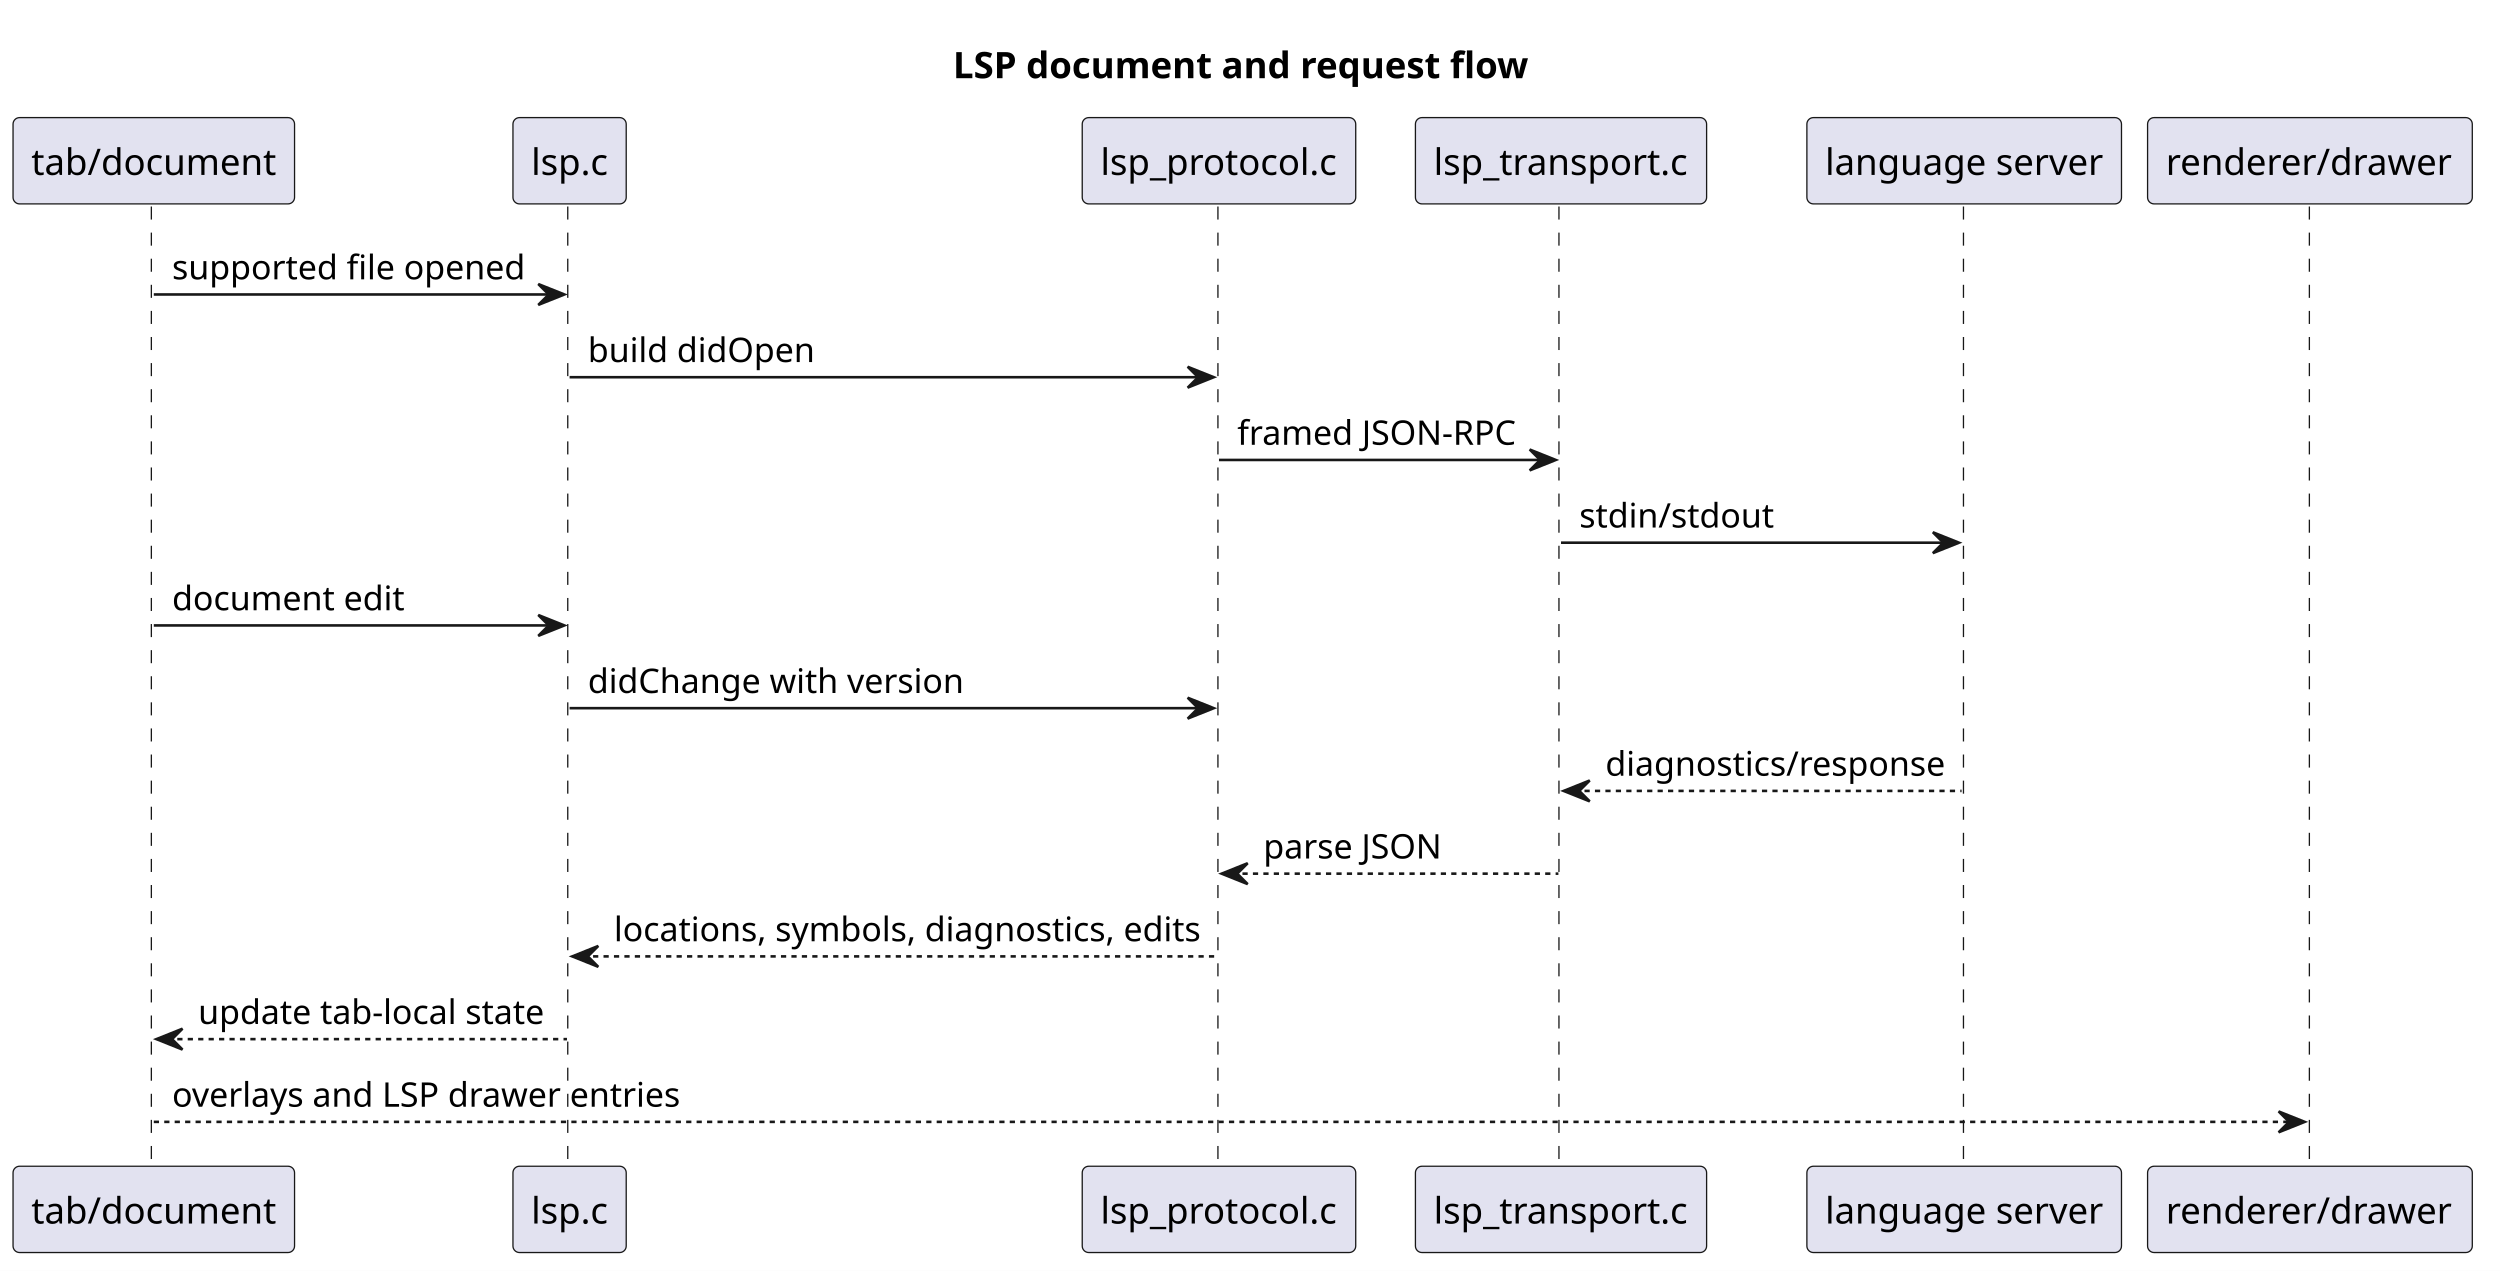
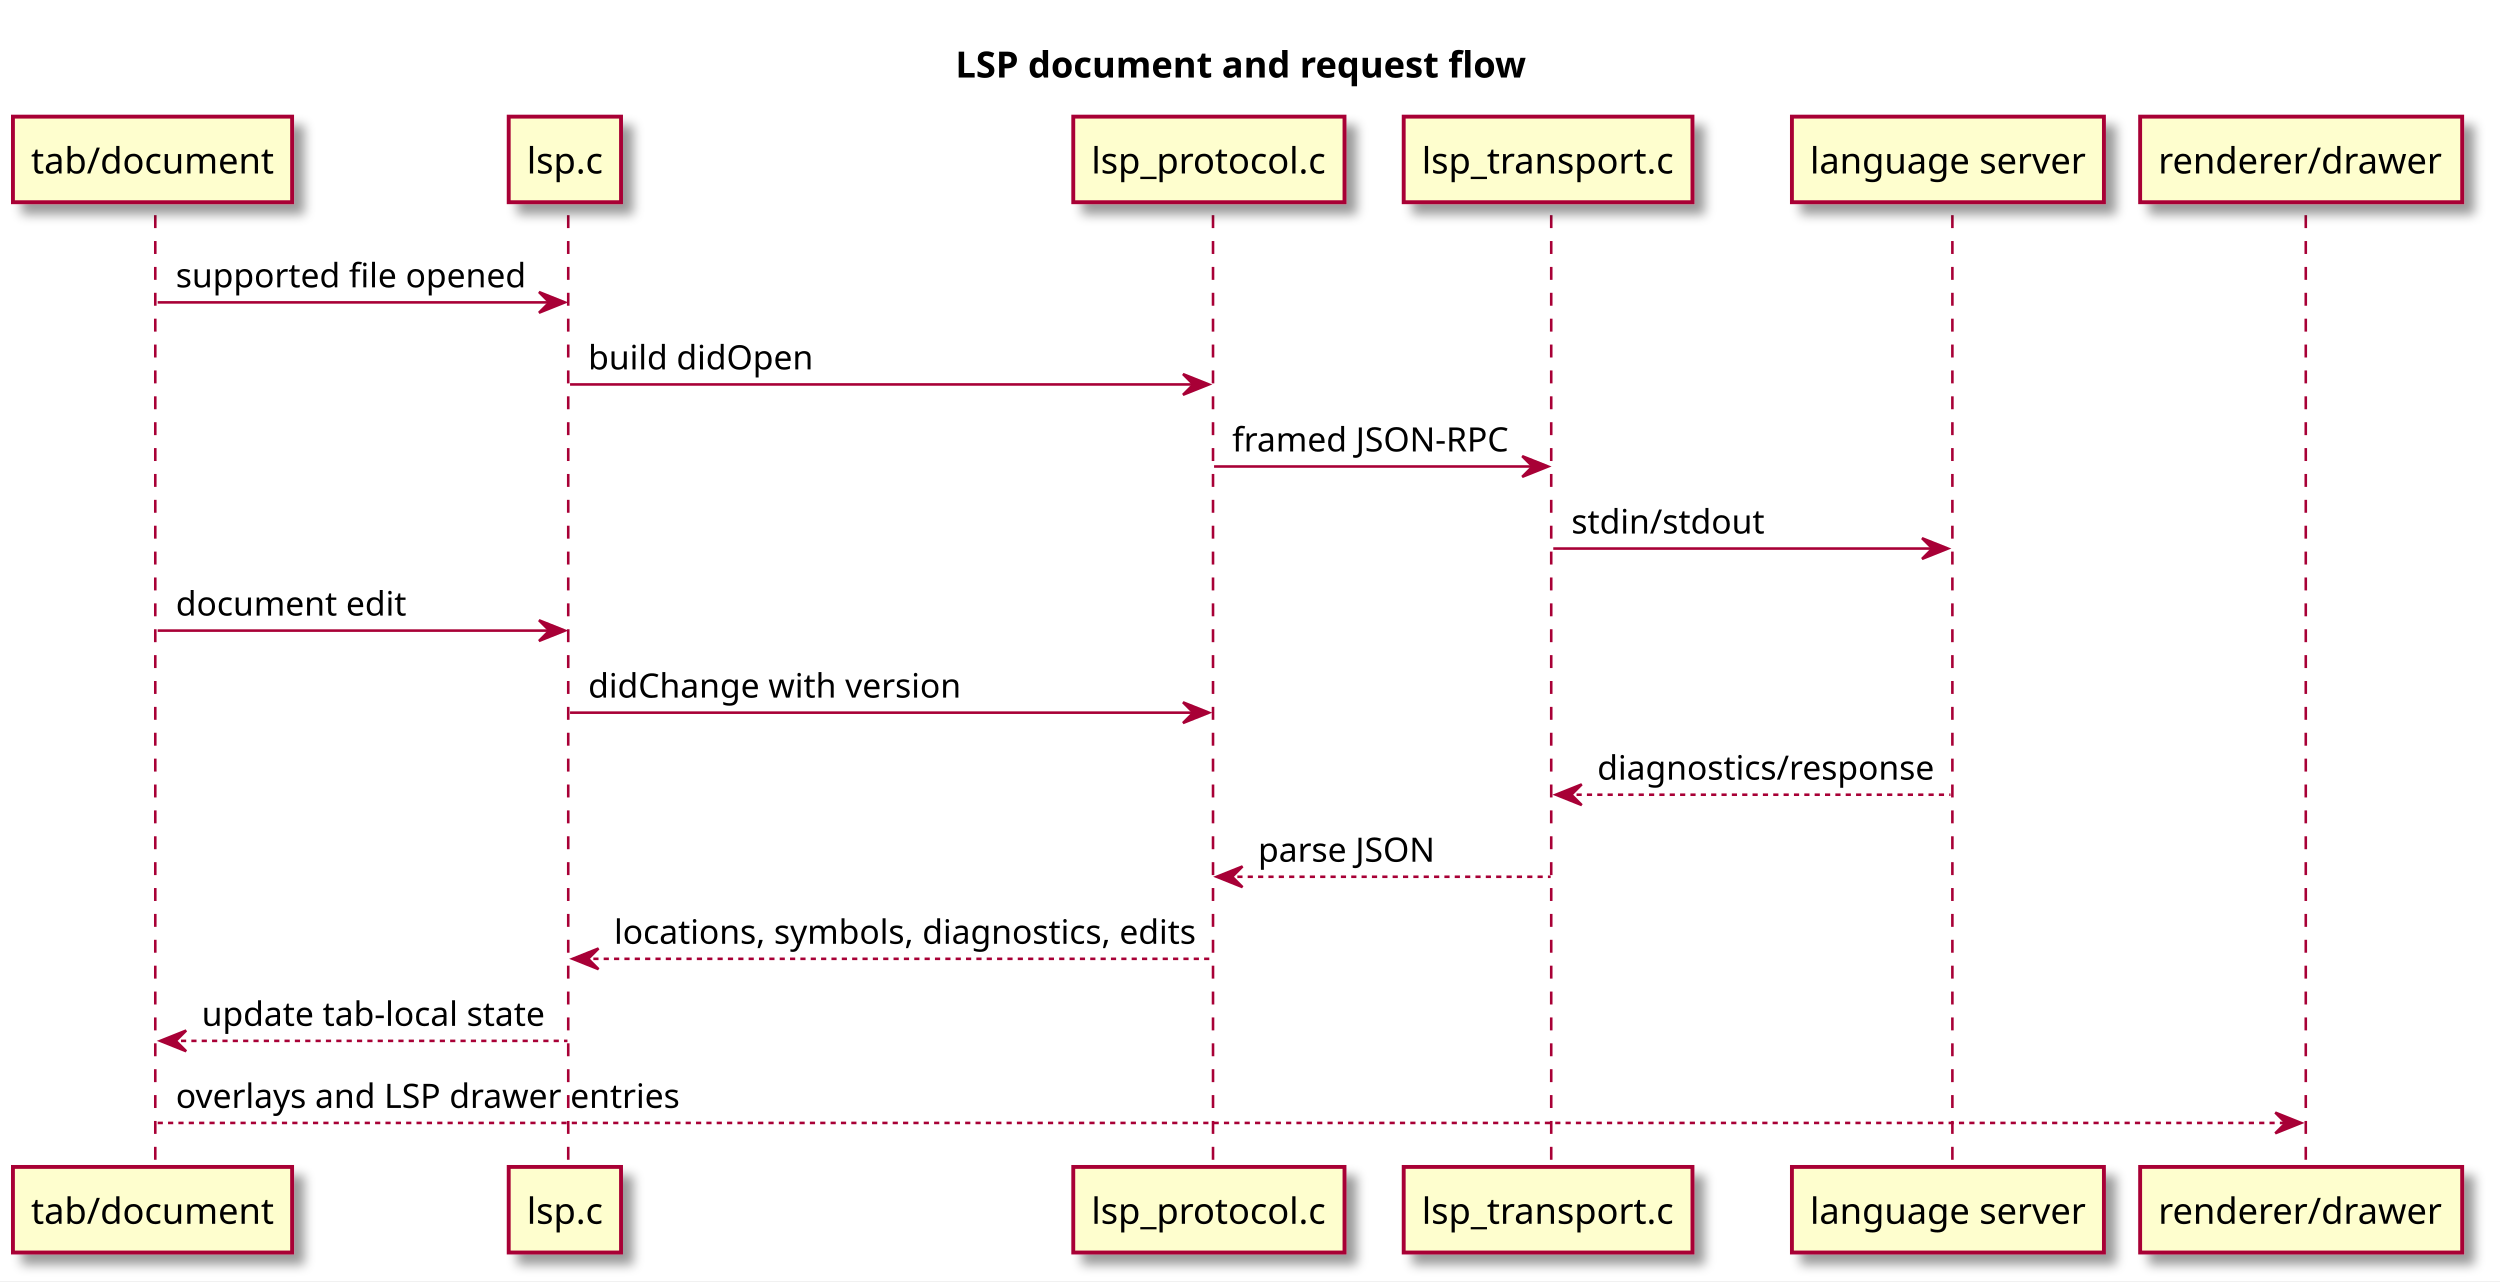
- <svg xmlns="http://www.w3.org/2000/svg" contentStyleType="text/css" data-diagram-type="SEQUENCE" height="487px" preserveAspectRatio="none" style="width:958px;height:487px;background:#FFFFFF;" version="1.1" viewBox="0 0 958 487" width="958px" zoomAndPan="magnify">
-   <defs />
+ <svg xmlns="http://www.w3.org/2000/svg" contentStyleType="text/css" data-diagram-type="SEQUENCE" height="495px" preserveAspectRatio="none" style="width:966px;height:495px;background:#FFFFFF;" version="1.1" viewBox="0 0 966 495" width="966px" zoomAndPan="magnify">
+   <defs>
+     <filter height="300%" id="f1tqmcnivqule9" width="300%" x="-1" y="-1">
+       <feGaussianBlur result="blurOut" stdDeviation="2" />
+       <feColorMatrix in="blurOut" result="blurOut2" type="matrix" values="0 0 0 0 0 0 0 0 0 0 0 0 0 0 0 0 0 0 .4 0" />
+       <feOffset dx="4" dy="4" in="blurOut2" result="blurOut3" />
+       <feBlend in="SourceGraphic" in2="blurOut3" mode="normal" />
+     </filter>
+   </defs>
  <rect width="100%" height="100%" fill="#FFFFFF" />
  <g>
-     <g class="title" data-source-line="2">
-       <text fill="#000000" font-family="sans-serif" font-size="14" font-weight="700" lengthAdjust="spacing" textLength="221.045" x="365.169" y="29.966">LSP document and request flow</text>
+     <g class="title" data-source-line="3">
+       <text fill="#000000" font-family="sans-serif" font-size="14" font-weight="700" lengthAdjust="spacing" textLength="221.045" x="369.169" y="29.966">LSP document and request flow</text>
    </g>
-     <g class="participant-lifeline" data-entity-uid="part1" data-qualified-name="tab" data-source-line="4" id="part1-lifeline">
+     <g class="participant-lifeline" data-entity-uid="part1" data-qualified-name="tab" data-source-line="5" id="part1-lifeline">
      <g>
-         <rect fill="#000000" fill-opacity="0" height="368.766" width="8" x="54.935" y="79.136" />
-         <line style="stroke:#181818;stroke-width:0.5;stroke-dasharray:5,5;" x1="58" x2="58" y1="79.136" y2="447.902" />
+         <rect fill="#000000" fill-opacity="0" height="368.766" width="8" x="56.935" y="83.136" />
+         <line style="stroke:#A80036;stroke-width:1;stroke-dasharray:5,5;" x1="60" x2="60" y1="83.136" y2="451.902" />
      </g>
    </g>
-     <g class="participant-lifeline" data-entity-uid="part2" data-qualified-name="lsp" data-source-line="5" id="part2-lifeline">
+     <g class="participant-lifeline" data-entity-uid="part2" data-qualified-name="lsp" data-source-line="6" id="part2-lifeline">
      <g>
-         <rect fill="#000000" fill-opacity="0" height="368.766" width="8" x="214.265" y="79.136" />
-         <line style="stroke:#181818;stroke-width:0.5;stroke-dasharray:5,5;" x1="217.565" x2="217.565" y1="79.136" y2="447.902" />
+         <rect fill="#000000" fill-opacity="0" height="368.766" width="8" x="216.265" y="83.136" />
+         <line style="stroke:#A80036;stroke-width:1;stroke-dasharray:5,5;" x1="219.565" x2="219.565" y1="83.136" y2="451.902" />
      </g>
    </g>
-     <g class="participant-lifeline" data-entity-uid="part3" data-qualified-name="protocol" data-source-line="6" id="part3-lifeline">
+     <g class="participant-lifeline" data-entity-uid="part3" data-qualified-name="protocol" data-source-line="7" id="part3-lifeline">
      <g>
-         <rect fill="#000000" fill-opacity="0" height="368.766" width="8" x="463.113" y="79.136" />
-         <line style="stroke:#181818;stroke-width:0.5;stroke-dasharray:5,5;" x1="466.711" x2="466.711" y1="79.136" y2="447.902" />
+         <rect fill="#000000" fill-opacity="0" height="368.766" width="8" x="465.113" y="83.136" />
+         <line style="stroke:#A80036;stroke-width:1;stroke-dasharray:5,5;" x1="468.711" x2="468.711" y1="83.136" y2="451.902" />
      </g>
    </g>
-     <g class="participant-lifeline" data-entity-uid="part4" data-qualified-name="transport" data-source-line="7" id="part4-lifeline">
+     <g class="participant-lifeline" data-entity-uid="part4" data-qualified-name="transport" data-source-line="8" id="part4-lifeline">
      <g>
-         <rect fill="#000000" fill-opacity="0" height="368.766" width="8" x="594.181" y="79.136" />
-         <line style="stroke:#181818;stroke-width:0.5;stroke-dasharray:5,5;" x1="597.391" x2="597.391" y1="79.136" y2="447.902" />
+         <rect fill="#000000" fill-opacity="0" height="368.766" width="8" x="596.181" y="83.136" />
+         <line style="stroke:#A80036;stroke-width:1;stroke-dasharray:5,5;" x1="599.391" x2="599.391" y1="83.136" y2="451.902" />
      </g>
    </g>
-     <g class="participant-lifeline" data-entity-uid="part5" data-qualified-name="server" data-source-line="8" id="part5-lifeline">
+     <g class="participant-lifeline" data-entity-uid="part5" data-qualified-name="server" data-source-line="9" id="part5-lifeline">
      <g>
-         <rect fill="#000000" fill-opacity="0" height="368.766" width="8" x="748.675" y="79.136" />
-         <line style="stroke:#181818;stroke-width:0.5;stroke-dasharray:5,5;" x1="752.399" x2="752.399" y1="79.136" y2="447.902" />
+         <rect fill="#000000" fill-opacity="0" height="368.766" width="8" x="750.675" y="83.136" />
+         <line style="stroke:#A80036;stroke-width:1;stroke-dasharray:5,5;" x1="754.399" x2="754.399" y1="83.136" y2="451.902" />
      </g>
    </g>
-     <g class="participant-lifeline" data-entity-uid="part6" data-qualified-name="ui" data-source-line="9" id="part6-lifeline">
+     <g class="participant-lifeline" data-entity-uid="part6" data-qualified-name="ui" data-source-line="10" id="part6-lifeline">
      <g>
-         <rect fill="#000000" fill-opacity="0" height="368.766" width="8" x="881.168" y="79.136" />
-         <line style="stroke:#181818;stroke-width:0.5;stroke-dasharray:5,5;" x1="884.952" x2="884.952" y1="79.136" y2="447.902" />
+         <rect fill="#000000" fill-opacity="0" height="368.766" width="8" x="887.168" y="83.136" />
+         <line style="stroke:#A80036;stroke-width:1;stroke-dasharray:5,5;" x1="890.952" x2="890.952" y1="83.136" y2="451.902" />
      </g>
    </g>
-     <g class="participant participant-head" data-entity-uid="part1" data-qualified-name="tab" data-source-line="4" id="part1-head">
-       <rect fill="#E2E2F0" height="33.068" rx="2.5" ry="2.5" style="stroke:#181818;stroke-width:0.5;" width="107.87" x="5" y="45.068" />
+     <g class="participant participant-head" data-entity-uid="part1" data-qualified-name="tab" data-source-line="5" id="part1-head">
+       <rect fill="#FEFECE" filter="url(#f1tqmcnivqule9)" height="33.068" style="stroke:#A80036;stroke-width:1.5;" width="107.87" x="5" y="45.068" />
      <text fill="#000000" font-family="sans-serif" font-size="14" lengthAdjust="spacing" textLength="93.87" x="12" y="67.034">tab/document</text>
    </g>
-     <g class="participant participant-tail" data-entity-uid="part1" data-qualified-name="tab" data-source-line="4" id="part1-tail">
-       <rect fill="#E2E2F0" height="33.068" rx="2.5" ry="2.5" style="stroke:#181818;stroke-width:0.5;" width="107.87" x="5" y="446.902" />
-       <text fill="#000000" font-family="sans-serif" font-size="14" lengthAdjust="spacing" textLength="93.87" x="12" y="468.868">tab/document</text>
+     <g class="participant participant-tail" data-entity-uid="part1" data-qualified-name="tab" data-source-line="5" id="part1-tail">
+       <rect fill="#FEFECE" filter="url(#f1tqmcnivqule9)" height="33.068" style="stroke:#A80036;stroke-width:1.5;" width="107.87" x="5" y="450.902" />
+       <text fill="#000000" font-family="sans-serif" font-size="14" lengthAdjust="spacing" textLength="93.87" x="12" y="472.868">tab/document</text>
    </g>
-     <g class="participant participant-head" data-entity-uid="part2" data-qualified-name="lsp" data-source-line="5" id="part2-head">
-       <rect fill="#E2E2F0" height="33.068" rx="2.5" ry="2.5" style="stroke:#181818;stroke-width:0.5;" width="43.4" x="196.565" y="45.068" />
+     <g class="participant participant-head" data-entity-uid="part2" data-qualified-name="lsp" data-source-line="6" id="part2-head">
+       <rect fill="#FEFECE" filter="url(#f1tqmcnivqule9)" height="33.068" style="stroke:#A80036;stroke-width:1.5;" width="43.4" x="196.565" y="45.068" />
      <text fill="#000000" font-family="sans-serif" font-size="14" lengthAdjust="spacing" textLength="29.4" x="203.565" y="67.034">lsp.c</text>
    </g>
-     <g class="participant participant-tail" data-entity-uid="part2" data-qualified-name="lsp" data-source-line="5" id="part2-tail">
-       <rect fill="#E2E2F0" height="33.068" rx="2.5" ry="2.5" style="stroke:#181818;stroke-width:0.5;" width="43.4" x="196.565" y="446.902" />
-       <text fill="#000000" font-family="sans-serif" font-size="14" lengthAdjust="spacing" textLength="29.4" x="203.565" y="468.868">lsp.c</text>
+     <g class="participant participant-tail" data-entity-uid="part2" data-qualified-name="lsp" data-source-line="6" id="part2-tail">
+       <rect fill="#FEFECE" filter="url(#f1tqmcnivqule9)" height="33.068" style="stroke:#A80036;stroke-width:1.5;" width="43.4" x="196.565" y="450.902" />
+       <text fill="#000000" font-family="sans-serif" font-size="14" lengthAdjust="spacing" textLength="29.4" x="203.565" y="472.868">lsp.c</text>
    </g>
-     <g class="participant participant-head" data-entity-uid="part3" data-qualified-name="protocol" data-source-line="6" id="part3-head">
-       <rect fill="#E2E2F0" height="33.068" rx="2.5" ry="2.5" style="stroke:#181818;stroke-width:0.5;" width="104.804" x="414.711" y="45.068" />
+     <g class="participant participant-head" data-entity-uid="part3" data-qualified-name="protocol" data-source-line="7" id="part3-head">
+       <rect fill="#FEFECE" filter="url(#f1tqmcnivqule9)" height="33.068" style="stroke:#A80036;stroke-width:1.5;" width="104.804" x="414.711" y="45.068" />
      <text fill="#000000" font-family="sans-serif" font-size="14" lengthAdjust="spacing" textLength="90.804" x="421.711" y="67.034">lsp_protocol.c</text>
    </g>
-     <g class="participant participant-tail" data-entity-uid="part3" data-qualified-name="protocol" data-source-line="6" id="part3-tail">
-       <rect fill="#E2E2F0" height="33.068" rx="2.5" ry="2.5" style="stroke:#181818;stroke-width:0.5;" width="104.804" x="414.711" y="446.902" />
-       <text fill="#000000" font-family="sans-serif" font-size="14" lengthAdjust="spacing" textLength="90.804" x="421.711" y="468.868">lsp_protocol.c</text>
+     <g class="participant participant-tail" data-entity-uid="part3" data-qualified-name="protocol" data-source-line="7" id="part3-tail">
+       <rect fill="#FEFECE" filter="url(#f1tqmcnivqule9)" height="33.068" style="stroke:#A80036;stroke-width:1.5;" width="104.804" x="414.711" y="450.902" />
+       <text fill="#000000" font-family="sans-serif" font-size="14" lengthAdjust="spacing" textLength="90.804" x="421.711" y="472.868">lsp_protocol.c</text>
    </g>
-     <g class="participant participant-head" data-entity-uid="part4" data-qualified-name="transport" data-source-line="7" id="part4-head">
-       <rect fill="#E2E2F0" height="33.068" rx="2.5" ry="2.5" style="stroke:#181818;stroke-width:0.5;" width="111.58" x="542.391" y="45.068" />
+     <g class="participant participant-head" data-entity-uid="part4" data-qualified-name="transport" data-source-line="8" id="part4-head">
+       <rect fill="#FEFECE" filter="url(#f1tqmcnivqule9)" height="33.068" style="stroke:#A80036;stroke-width:1.5;" width="111.58" x="542.391" y="45.068" />
      <text fill="#000000" font-family="sans-serif" font-size="14" lengthAdjust="spacing" textLength="97.58" x="549.391" y="67.034">lsp_transport.c</text>
    </g>
-     <g class="participant participant-tail" data-entity-uid="part4" data-qualified-name="transport" data-source-line="7" id="part4-tail">
-       <rect fill="#E2E2F0" height="33.068" rx="2.5" ry="2.5" style="stroke:#181818;stroke-width:0.5;" width="111.58" x="542.391" y="446.902" />
-       <text fill="#000000" font-family="sans-serif" font-size="14" lengthAdjust="spacing" textLength="97.58" x="549.391" y="468.868">lsp_transport.c</text>
+     <g class="participant participant-tail" data-entity-uid="part4" data-qualified-name="transport" data-source-line="8" id="part4-tail">
+       <rect fill="#FEFECE" filter="url(#f1tqmcnivqule9)" height="33.068" style="stroke:#A80036;stroke-width:1.5;" width="111.58" x="542.391" y="450.902" />
+       <text fill="#000000" font-family="sans-serif" font-size="14" lengthAdjust="spacing" textLength="97.58" x="549.391" y="472.868">lsp_transport.c</text>
    </g>
-     <g class="participant participant-head" data-entity-uid="part5" data-qualified-name="server" data-source-line="8" id="part5-head">
-       <rect fill="#E2E2F0" height="33.068" rx="2.5" ry="2.5" style="stroke:#181818;stroke-width:0.5;" width="120.554" x="692.399" y="45.068" />
+     <g class="participant participant-head" data-entity-uid="part5" data-qualified-name="server" data-source-line="9" id="part5-head">
+       <rect fill="#FEFECE" filter="url(#f1tqmcnivqule9)" height="33.068" style="stroke:#A80036;stroke-width:1.5;" width="120.554" x="692.399" y="45.068" />
      <text fill="#000000" font-family="sans-serif" font-size="14" lengthAdjust="spacing" textLength="106.554" x="699.399" y="67.034">language server</text>
    </g>
-     <g class="participant participant-tail" data-entity-uid="part5" data-qualified-name="server" data-source-line="8" id="part5-tail">
-       <rect fill="#E2E2F0" height="33.068" rx="2.5" ry="2.5" style="stroke:#181818;stroke-width:0.5;" width="120.554" x="692.399" y="446.902" />
-       <text fill="#000000" font-family="sans-serif" font-size="14" lengthAdjust="spacing" textLength="106.554" x="699.399" y="468.868">language server</text>
+     <g class="participant participant-tail" data-entity-uid="part5" data-qualified-name="server" data-source-line="9" id="part5-tail">
+       <rect fill="#FEFECE" filter="url(#f1tqmcnivqule9)" height="33.068" style="stroke:#A80036;stroke-width:1.5;" width="120.554" x="692.399" y="450.902" />
+       <text fill="#000000" font-family="sans-serif" font-size="14" lengthAdjust="spacing" textLength="106.554" x="699.399" y="472.868">language server</text>
    </g>
-     <g class="participant participant-head" data-entity-uid="part6" data-qualified-name="ui" data-source-line="9" id="part6-head">
-       <rect fill="#E2E2F0" height="33.068" rx="2.5" ry="2.5" style="stroke:#181818;stroke-width:0.5;" width="124.432" x="822.952" y="45.068" />
-       <text fill="#000000" font-family="sans-serif" font-size="14" lengthAdjust="spacing" textLength="110.432" x="829.952" y="67.034">renderer/drawer</text>
+     <g class="participant participant-head" data-entity-uid="part6" data-qualified-name="ui" data-source-line="10" id="part6-head">
+       <rect fill="#FEFECE" filter="url(#f1tqmcnivqule9)" height="33.068" style="stroke:#A80036;stroke-width:1.5;" width="124.432" x="826.952" y="45.068" />
+       <text fill="#000000" font-family="sans-serif" font-size="14" lengthAdjust="spacing" textLength="110.432" x="833.952" y="67.034">renderer/drawer</text>
    </g>
-     <g class="participant participant-tail" data-entity-uid="part6" data-qualified-name="ui" data-source-line="9" id="part6-tail">
-       <rect fill="#E2E2F0" height="33.068" rx="2.5" ry="2.5" style="stroke:#181818;stroke-width:0.5;" width="124.432" x="822.952" y="446.902" />
-       <text fill="#000000" font-family="sans-serif" font-size="14" lengthAdjust="spacing" textLength="110.432" x="829.952" y="468.868">renderer/drawer</text>
+     <g class="participant participant-tail" data-entity-uid="part6" data-qualified-name="ui" data-source-line="10" id="part6-tail">
+       <rect fill="#FEFECE" filter="url(#f1tqmcnivqule9)" height="33.068" style="stroke:#A80036;stroke-width:1.5;" width="124.432" x="826.952" y="450.902" />
+       <text fill="#000000" font-family="sans-serif" font-size="14" lengthAdjust="spacing" textLength="110.432" x="833.952" y="472.868">renderer/drawer</text>
    </g>
-     <g class="message" data-entity-1="part1" data-entity-2="part2" data-source-line="11" id="msg1">
-       <polygon fill="#181818" points="206.265,108.842,216.265,112.842,206.265,116.842,210.265,112.842" style="stroke:#181818;stroke-width:1;" />
-       <line style="stroke:#181818;stroke-width:1;" x1="58.935" x2="212.265" y1="112.842" y2="112.842" />
-       <text fill="#000000" font-family="sans-serif" font-size="13" lengthAdjust="spacing" textLength="135.33" x="65.935" y="107.033">supported file opened</text>
+     <g class="message" data-entity-1="part1" data-entity-2="part2" data-source-line="12" id="msg1">
+       <polygon fill="#A80036" points="208.265,112.842,218.265,116.842,208.265,120.842,212.265,116.842" style="stroke:#A80036;stroke-width:1;" />
+       <line style="stroke:#A80036;stroke-width:1;" x1="60.935" x2="214.265" y1="116.842" y2="116.842" />
+       <text fill="#000000" font-family="sans-serif" font-size="13" lengthAdjust="spacing" textLength="135.33" x="67.935" y="111.033">supported file opened</text>
    </g>
-     <g class="message" data-entity-1="part2" data-entity-2="part3" data-source-line="12" id="msg2">
-       <polygon fill="#181818" points="455.113,140.548,465.113,144.548,455.113,148.548,459.113,144.548" style="stroke:#181818;stroke-width:1;" />
-       <line style="stroke:#181818;stroke-width:1;" x1="218.265" x2="461.113" y1="144.548" y2="144.548" />
-       <text fill="#000000" font-family="sans-serif" font-size="13" lengthAdjust="spacing" textLength="86.97" x="225.265" y="138.739">build didOpen</text>
+     <g class="message" data-entity-1="part2" data-entity-2="part3" data-source-line="13" id="msg2">
+       <polygon fill="#A80036" points="457.113,144.548,467.113,148.548,457.113,152.548,461.113,148.548" style="stroke:#A80036;stroke-width:1;" />
+       <line style="stroke:#A80036;stroke-width:1;" x1="220.265" x2="463.113" y1="148.548" y2="148.548" />
+       <text fill="#000000" font-family="sans-serif" font-size="13" lengthAdjust="spacing" textLength="86.97" x="227.265" y="142.739">build didOpen</text>
    </g>
-     <g class="message" data-entity-1="part3" data-entity-2="part4" data-source-line="13" id="msg3">
-       <polygon fill="#181818" points="586.181,172.254,596.181,176.254,586.181,180.254,590.181,176.254" style="stroke:#181818;stroke-width:1;" />
-       <line style="stroke:#181818;stroke-width:1;" x1="467.113" x2="592.181" y1="176.254" y2="176.254" />
-       <text fill="#000000" font-family="sans-serif" font-size="13" lengthAdjust="spacing" textLength="107.068" x="474.113" y="170.445">framed JSON-RPC</text>
+     <g class="message" data-entity-1="part3" data-entity-2="part4" data-source-line="14" id="msg3">
+       <polygon fill="#A80036" points="588.181,176.254,598.181,180.254,588.181,184.254,592.181,180.254" style="stroke:#A80036;stroke-width:1;" />
+       <line style="stroke:#A80036;stroke-width:1;" x1="469.113" x2="594.181" y1="180.254" y2="180.254" />
+       <text fill="#000000" font-family="sans-serif" font-size="13" lengthAdjust="spacing" textLength="107.068" x="476.113" y="174.445">framed JSON-RPC</text>
    </g>
-     <g class="message" data-entity-1="part4" data-entity-2="part5" data-source-line="14" id="msg4">
-       <polygon fill="#181818" points="740.675,203.96,750.675,207.96,740.675,211.96,744.675,207.96" style="stroke:#181818;stroke-width:1;" />
-       <line style="stroke:#181818;stroke-width:1;" x1="598.181" x2="746.675" y1="207.96" y2="207.96" />
-       <text fill="#000000" font-family="sans-serif" font-size="13" lengthAdjust="spacing" textLength="74.646" x="605.181" y="202.151">stdin/stdout</text>
+     <g class="message" data-entity-1="part4" data-entity-2="part5" data-source-line="15" id="msg4">
+       <polygon fill="#A80036" points="742.675,207.96,752.675,211.96,742.675,215.96,746.675,211.96" style="stroke:#A80036;stroke-width:1;" />
+       <line style="stroke:#A80036;stroke-width:1;" x1="600.181" x2="748.675" y1="211.96" y2="211.96" />
+       <text fill="#000000" font-family="sans-serif" font-size="13" lengthAdjust="spacing" textLength="74.646" x="607.181" y="206.151">stdin/stdout</text>
    </g>
-     <g class="message" data-entity-1="part1" data-entity-2="part2" data-source-line="15" id="msg5">
-       <polygon fill="#181818" points="206.265,235.666,216.265,239.666,206.265,243.666,210.265,239.666" style="stroke:#181818;stroke-width:1;" />
-       <line style="stroke:#181818;stroke-width:1;" x1="58.935" x2="212.265" y1="239.666" y2="239.666" />
-       <text fill="#000000" font-family="sans-serif" font-size="13" lengthAdjust="spacing" textLength="89.102" x="65.935" y="233.857">document edit</text>
+     <g class="message" data-entity-1="part1" data-entity-2="part2" data-source-line="16" id="msg5">
+       <polygon fill="#A80036" points="208.265,239.666,218.265,243.666,208.265,247.666,212.265,243.666" style="stroke:#A80036;stroke-width:1;" />
+       <line style="stroke:#A80036;stroke-width:1;" x1="60.935" x2="214.265" y1="243.666" y2="243.666" />
+       <text fill="#000000" font-family="sans-serif" font-size="13" lengthAdjust="spacing" textLength="89.102" x="67.935" y="237.857">document edit</text>
    </g>
-     <g class="message" data-entity-1="part2" data-entity-2="part3" data-source-line="16" id="msg6">
-       <polygon fill="#181818" points="455.113,267.372,465.113,271.372,455.113,275.372,459.113,271.372" style="stroke:#181818;stroke-width:1;" />
-       <line style="stroke:#181818;stroke-width:1;" x1="218.265" x2="461.113" y1="271.372" y2="271.372" />
-       <text fill="#000000" font-family="sans-serif" font-size="13" lengthAdjust="spacing" textLength="144.092" x="225.265" y="265.563">didChange with version</text>
+     <g class="message" data-entity-1="part2" data-entity-2="part3" data-source-line="17" id="msg6">
+       <polygon fill="#A80036" points="457.113,271.372,467.113,275.372,457.113,279.372,461.113,275.372" style="stroke:#A80036;stroke-width:1;" />
+       <line style="stroke:#A80036;stroke-width:1;" x1="220.265" x2="463.113" y1="275.372" y2="275.372" />
+       <text fill="#000000" font-family="sans-serif" font-size="13" lengthAdjust="spacing" textLength="144.092" x="227.265" y="269.563">didChange with version</text>
    </g>
-     <g class="message" data-entity-1="part5" data-entity-2="part4" data-source-line="17" id="msg7">
-       <polygon fill="#181818" points="609.181,299.078,599.181,303.078,609.181,307.078,605.181,303.078" style="stroke:#181818;stroke-width:1;" />
-       <line style="stroke:#181818;stroke-width:1;stroke-dasharray:2,2;" x1="603.181" x2="751.675" y1="303.078" y2="303.078" />
-       <text fill="#000000" font-family="sans-serif" font-size="13" lengthAdjust="spacing" textLength="130.494" x="615.181" y="297.269">diagnostics/response</text>
+     <g class="message" data-entity-1="part5" data-entity-2="part4" data-source-line="18" id="msg7">
+       <polygon fill="#A80036" points="611.181,303.078,601.181,307.078,611.181,311.078,607.181,307.078" style="stroke:#A80036;stroke-width:1;" />
+       <line style="stroke:#A80036;stroke-width:1;stroke-dasharray:2,2;" x1="605.181" x2="753.675" y1="307.078" y2="307.078" />
+       <text fill="#000000" font-family="sans-serif" font-size="13" lengthAdjust="spacing" textLength="130.494" x="617.181" y="301.269">diagnostics/response</text>
    </g>
-     <g class="message" data-entity-1="part4" data-entity-2="part3" data-source-line="18" id="msg8">
-       <polygon fill="#181818" points="478.113,330.784,468.113,334.784,478.113,338.784,474.113,334.784" style="stroke:#181818;stroke-width:1;" />
-       <line style="stroke:#181818;stroke-width:1;stroke-dasharray:2,2;" x1="472.113" x2="597.181" y1="334.784" y2="334.784" />
-       <text fill="#000000" font-family="sans-serif" font-size="13" lengthAdjust="spacing" textLength="68.315" x="484.113" y="328.975">parse JSON</text>
+     <g class="message" data-entity-1="part4" data-entity-2="part3" data-source-line="19" id="msg8">
+       <polygon fill="#A80036" points="480.113,334.784,470.113,338.784,480.113,342.784,476.113,338.784" style="stroke:#A80036;stroke-width:1;" />
+       <line style="stroke:#A80036;stroke-width:1;stroke-dasharray:2,2;" x1="474.113" x2="599.181" y1="338.784" y2="338.784" />
+       <text fill="#000000" font-family="sans-serif" font-size="13" lengthAdjust="spacing" textLength="68.315" x="486.113" y="332.975">parse JSON</text>
    </g>
-     <g class="message" data-entity-1="part3" data-entity-2="part2" data-source-line="19" id="msg9">
-       <polygon fill="#181818" points="229.265,362.49,219.265,366.49,229.265,370.49,225.265,366.49" style="stroke:#181818;stroke-width:1;" />
-       <line style="stroke:#181818;stroke-width:1;stroke-dasharray:2,2;" x1="223.265" x2="466.113" y1="366.49" y2="366.49" />
-       <text fill="#000000" font-family="sans-serif" font-size="13" lengthAdjust="spacing" textLength="224.848" x="235.265" y="360.681">locations, symbols, diagnostics, edits</text>
+     <g class="message" data-entity-1="part3" data-entity-2="part2" data-source-line="20" id="msg9">
+       <polygon fill="#A80036" points="231.265,366.49,221.265,370.49,231.265,374.49,227.265,370.49" style="stroke:#A80036;stroke-width:1;" />
+       <line style="stroke:#A80036;stroke-width:1;stroke-dasharray:2,2;" x1="225.265" x2="468.113" y1="370.49" y2="370.49" />
+       <text fill="#000000" font-family="sans-serif" font-size="13" lengthAdjust="spacing" textLength="224.848" x="237.265" y="364.681">locations, symbols, diagnostics, edits</text>
    </g>
-     <g class="message" data-entity-1="part2" data-entity-2="part1" data-source-line="20" id="msg10">
-       <polygon fill="#181818" points="69.935,394.196,59.935,398.196,69.935,402.196,65.935,398.196" style="stroke:#181818;stroke-width:1;" />
-       <line style="stroke:#181818;stroke-width:1;stroke-dasharray:2,2;" x1="63.935" x2="217.265" y1="398.196" y2="398.196" />
-       <text fill="#000000" font-family="sans-serif" font-size="13" lengthAdjust="spacing" textLength="132.613" x="75.935" y="392.387">update tab-local state</text>
+     <g class="message" data-entity-1="part2" data-entity-2="part1" data-source-line="21" id="msg10">
+       <polygon fill="#A80036" points="71.935,398.196,61.935,402.196,71.935,406.196,67.935,402.196" style="stroke:#A80036;stroke-width:1;" />
+       <line style="stroke:#A80036;stroke-width:1;stroke-dasharray:2,2;" x1="65.935" x2="219.265" y1="402.196" y2="402.196" />
+       <text fill="#000000" font-family="sans-serif" font-size="13" lengthAdjust="spacing" textLength="132.613" x="77.935" y="396.387">update tab-local state</text>
    </g>
-     <g class="message" data-entity-1="part1" data-entity-2="part6" data-source-line="21" id="msg11">
-       <polygon fill="#181818" points="873.168,425.902,883.168,429.902,873.168,433.902,877.168,429.902" style="stroke:#181818;stroke-width:1;" />
-       <line style="stroke:#181818;stroke-width:1;stroke-dasharray:2,2;" x1="58.935" x2="879.168" y1="429.902" y2="429.902" />
-       <text fill="#000000" font-family="sans-serif" font-size="13" lengthAdjust="spacing" textLength="195.247" x="65.935" y="424.093">overlays and LSP drawer entries</text>
+     <g class="message" data-entity-1="part1" data-entity-2="part6" data-source-line="22" id="msg11">
+       <polygon fill="#A80036" points="879.168,429.902,889.168,433.902,879.168,437.902,883.168,433.902" style="stroke:#A80036;stroke-width:1;" />
+       <line style="stroke:#A80036;stroke-width:1;stroke-dasharray:2,2;" x1="60.935" x2="885.168" y1="433.902" y2="433.902" />
+       <text fill="#000000" font-family="sans-serif" font-size="13" lengthAdjust="spacing" textLength="195.247" x="67.935" y="428.093">overlays and LSP drawer entries</text>
    </g>
  </g>
</svg>
